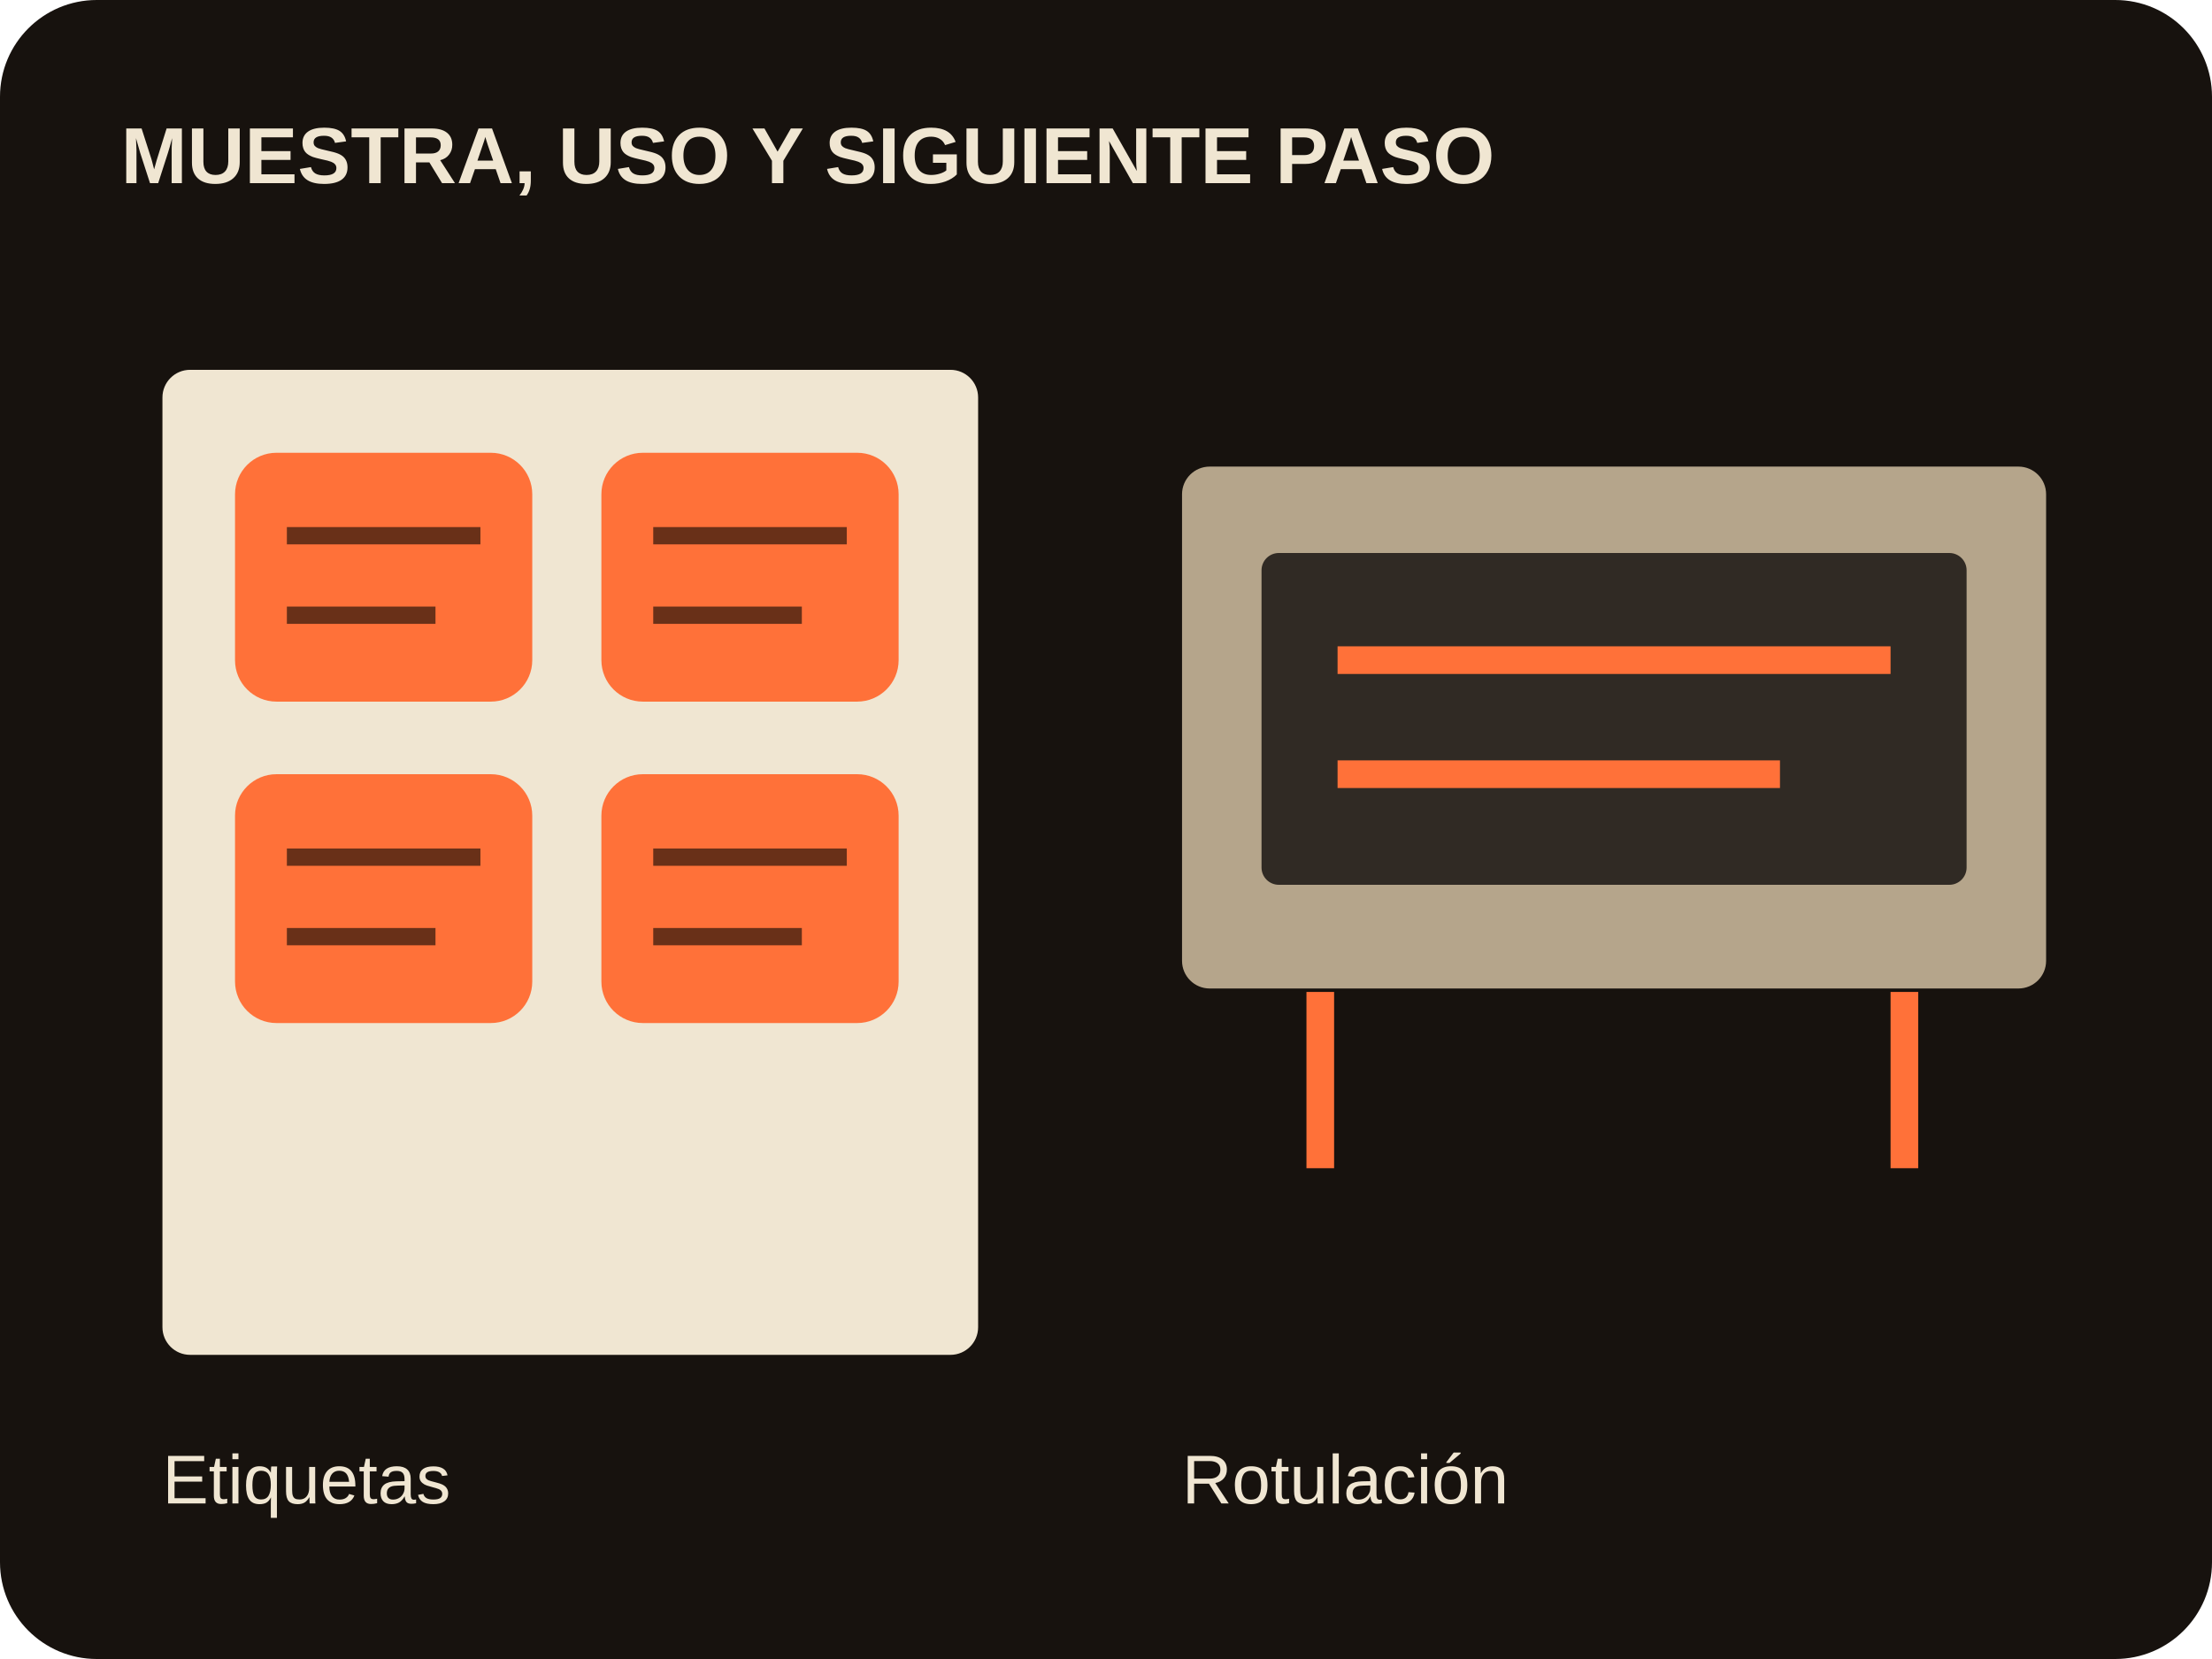
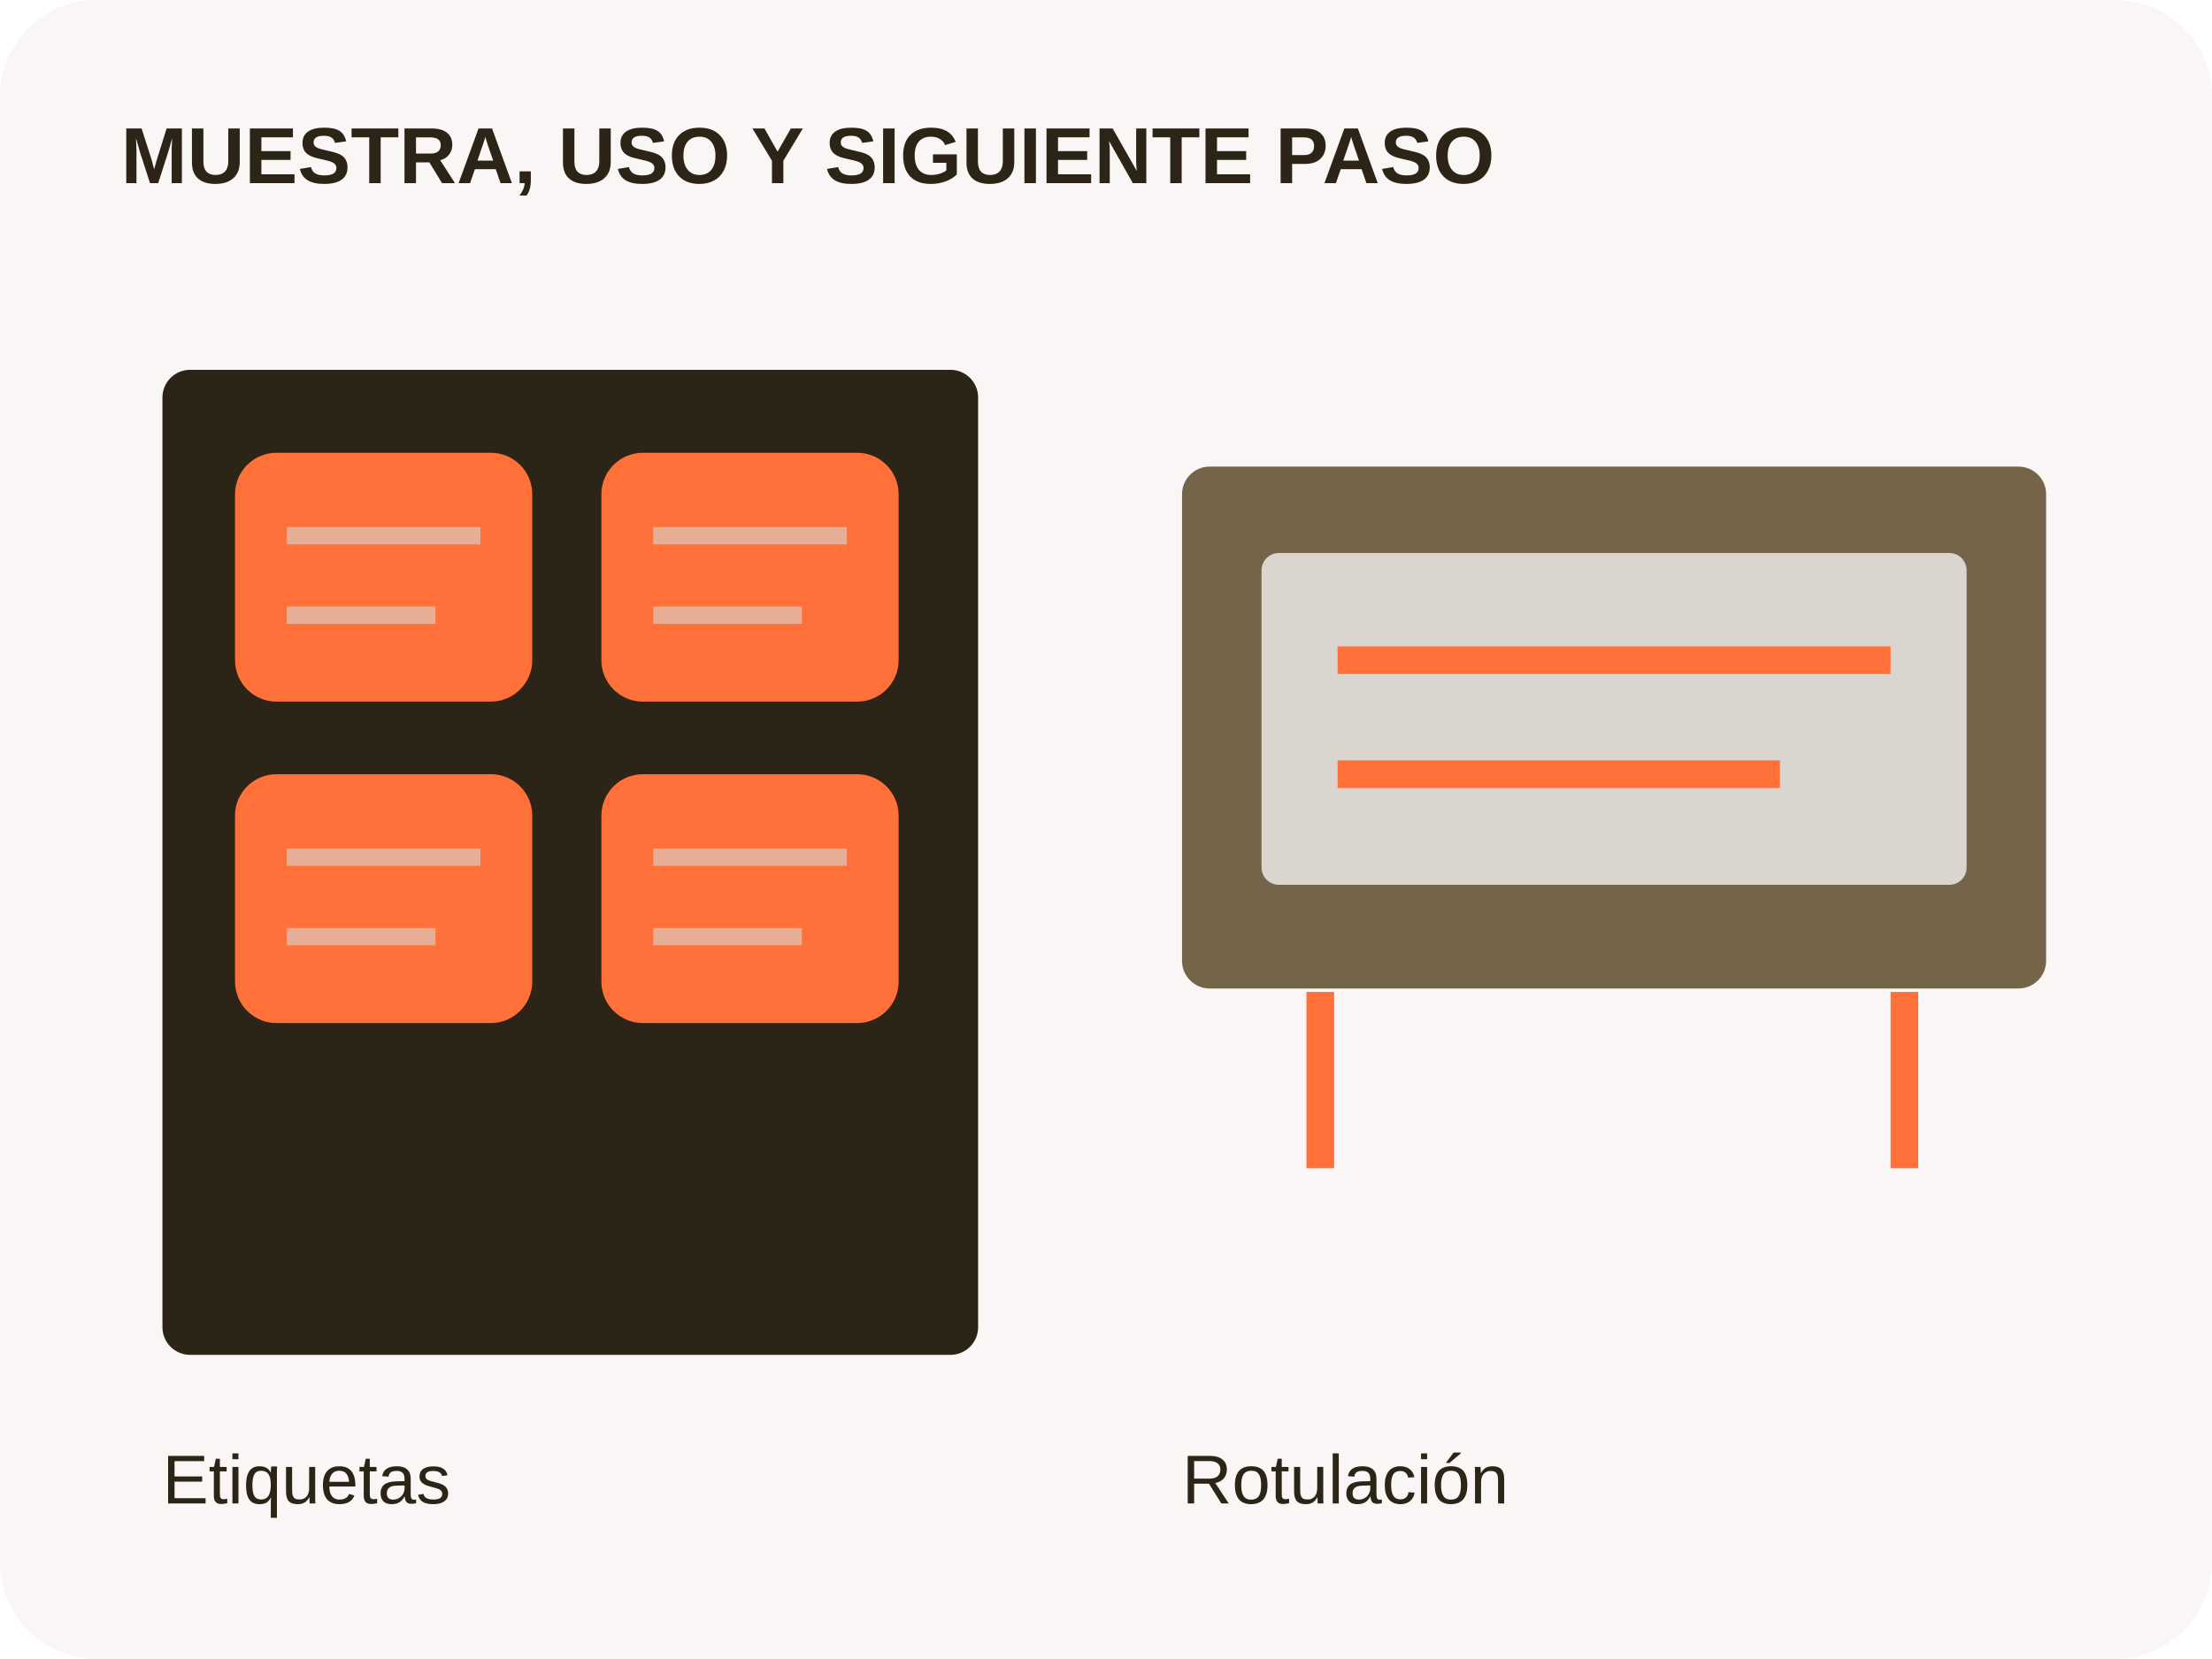
<svg xmlns="http://www.w3.org/2000/svg" viewBox="0 0 640 480" role="img" aria-labelledby="title desc">
  <g font-family="Arial,sans-serif">
-     <rect width="640" height="480" rx="28" fill="#17120E" />
-     <text x="35" y="53" fill="#F0E6D2" font-size="23" font-weight="700">MUESTRA, USO Y SIGUIENTE PASO</text>
-     <rect x="47" y="107" width="236" height="285" rx="8" fill="#F0E6D2" />
+     <rect width="640" height="480" rx="28" fill="#f9f6f5" />
+     <text x="35" y="53" fill="#2c2517" font-size="23" font-weight="700">MUESTRA, USO Y SIGUIENTE PASO</text>
+     <rect x="47" y="107" width="236" height="285" rx="8" fill="#2c2517" />
    <g fill="#FF7139">
      <rect x="68" y="131" width="86" height="72" rx="12" />
      <rect x="174" y="131" width="86" height="72" rx="12" />
      <rect x="68" y="224" width="86" height="72" rx="12" />
      <rect x="174" y="224" width="86" height="72" rx="12" />
    </g>
-     <g stroke="#693018" stroke-width="5">
+     <g stroke="#e7ae96" stroke-width="5">
      <path d="M83 155H139M83 178H126M189 155H245M189 178H232M83 248H139M83 271H126M189 248H245M189 271H232" />
    </g>
-     <rect x="342" y="135" width="250" height="151" rx="8" fill="#B5A58B" />
-     <rect x="365" y="160" width="204" height="96" rx="5" fill="#302A24" />
+     <rect x="342" y="135" width="250" height="151" rx="8" fill="#74644a" />
+     <rect x="365" y="160" width="204" height="96" rx="5" fill="#dbd5cf" />
    <path d="M387 191H547M387 224H515M382 287V338M551 287V338" stroke="#FF7139" stroke-width="8" />
-     <g fill="#F0E6D2" font-size="20">
+     <g fill="#2c2517" font-size="20">
      <text x="47" y="435">Etiquetas</text>
      <text x="342" y="435">Rotulación</text>
    </g>
  </g>
</svg>
